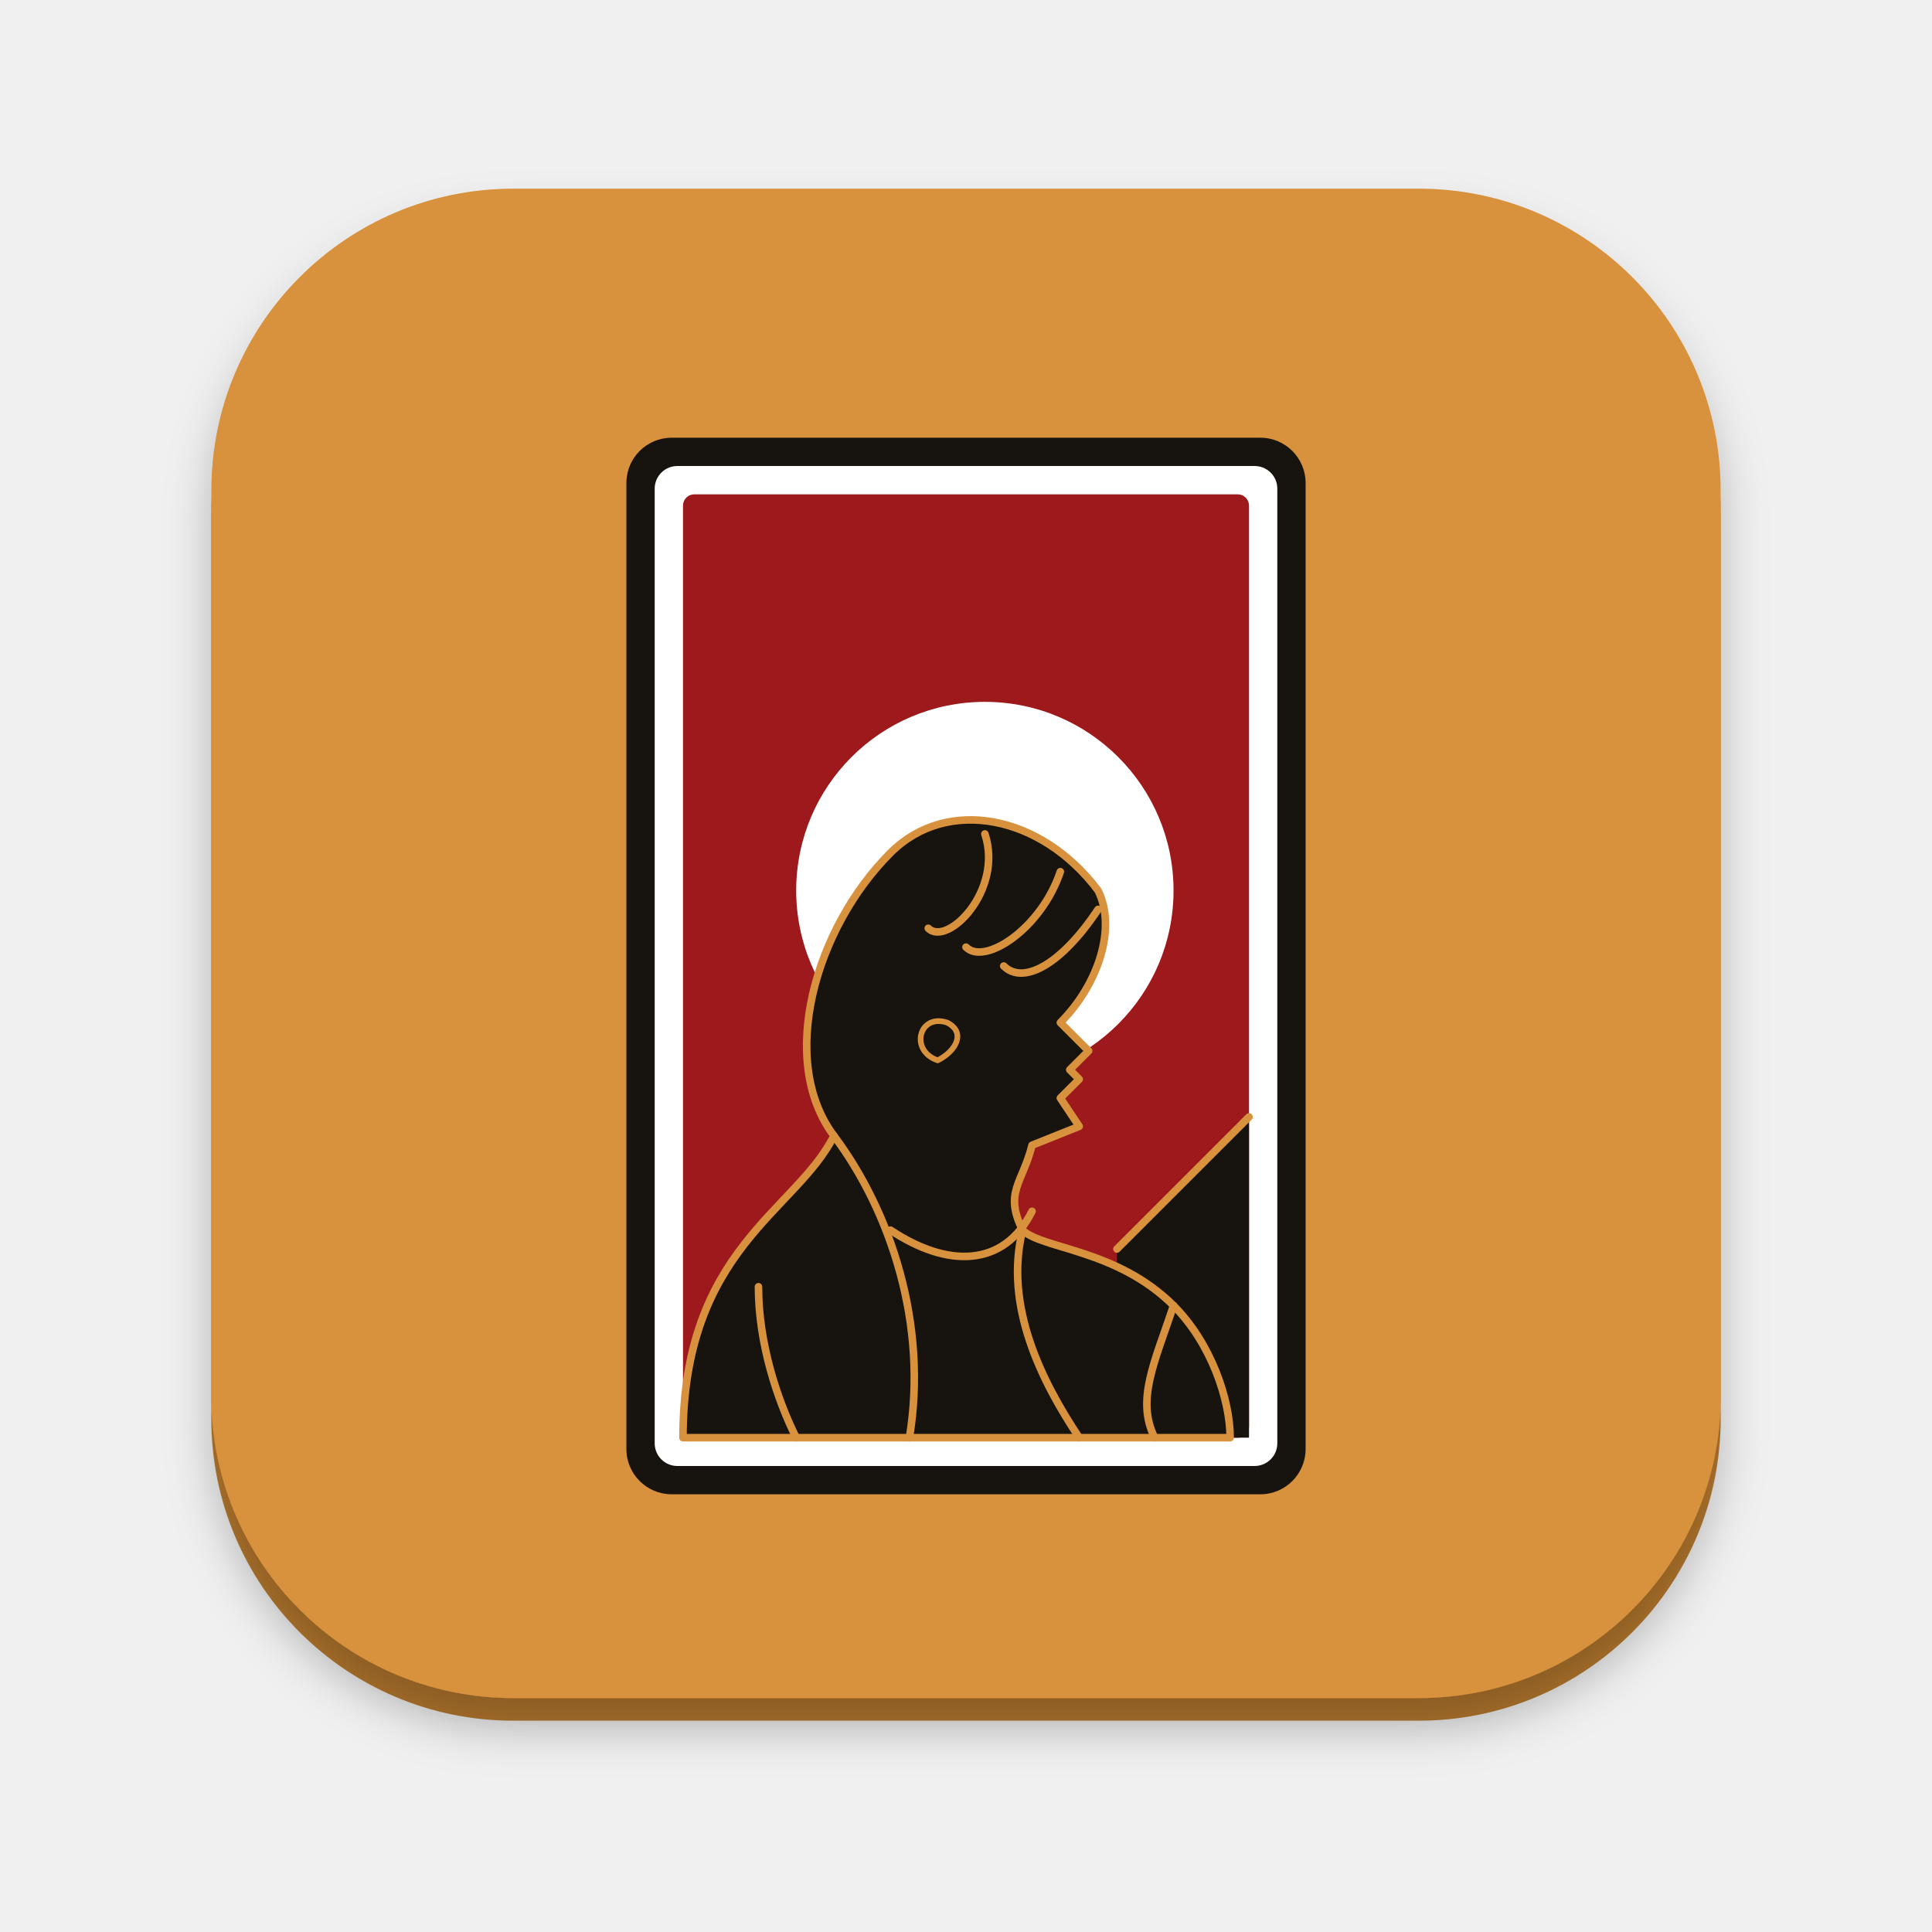
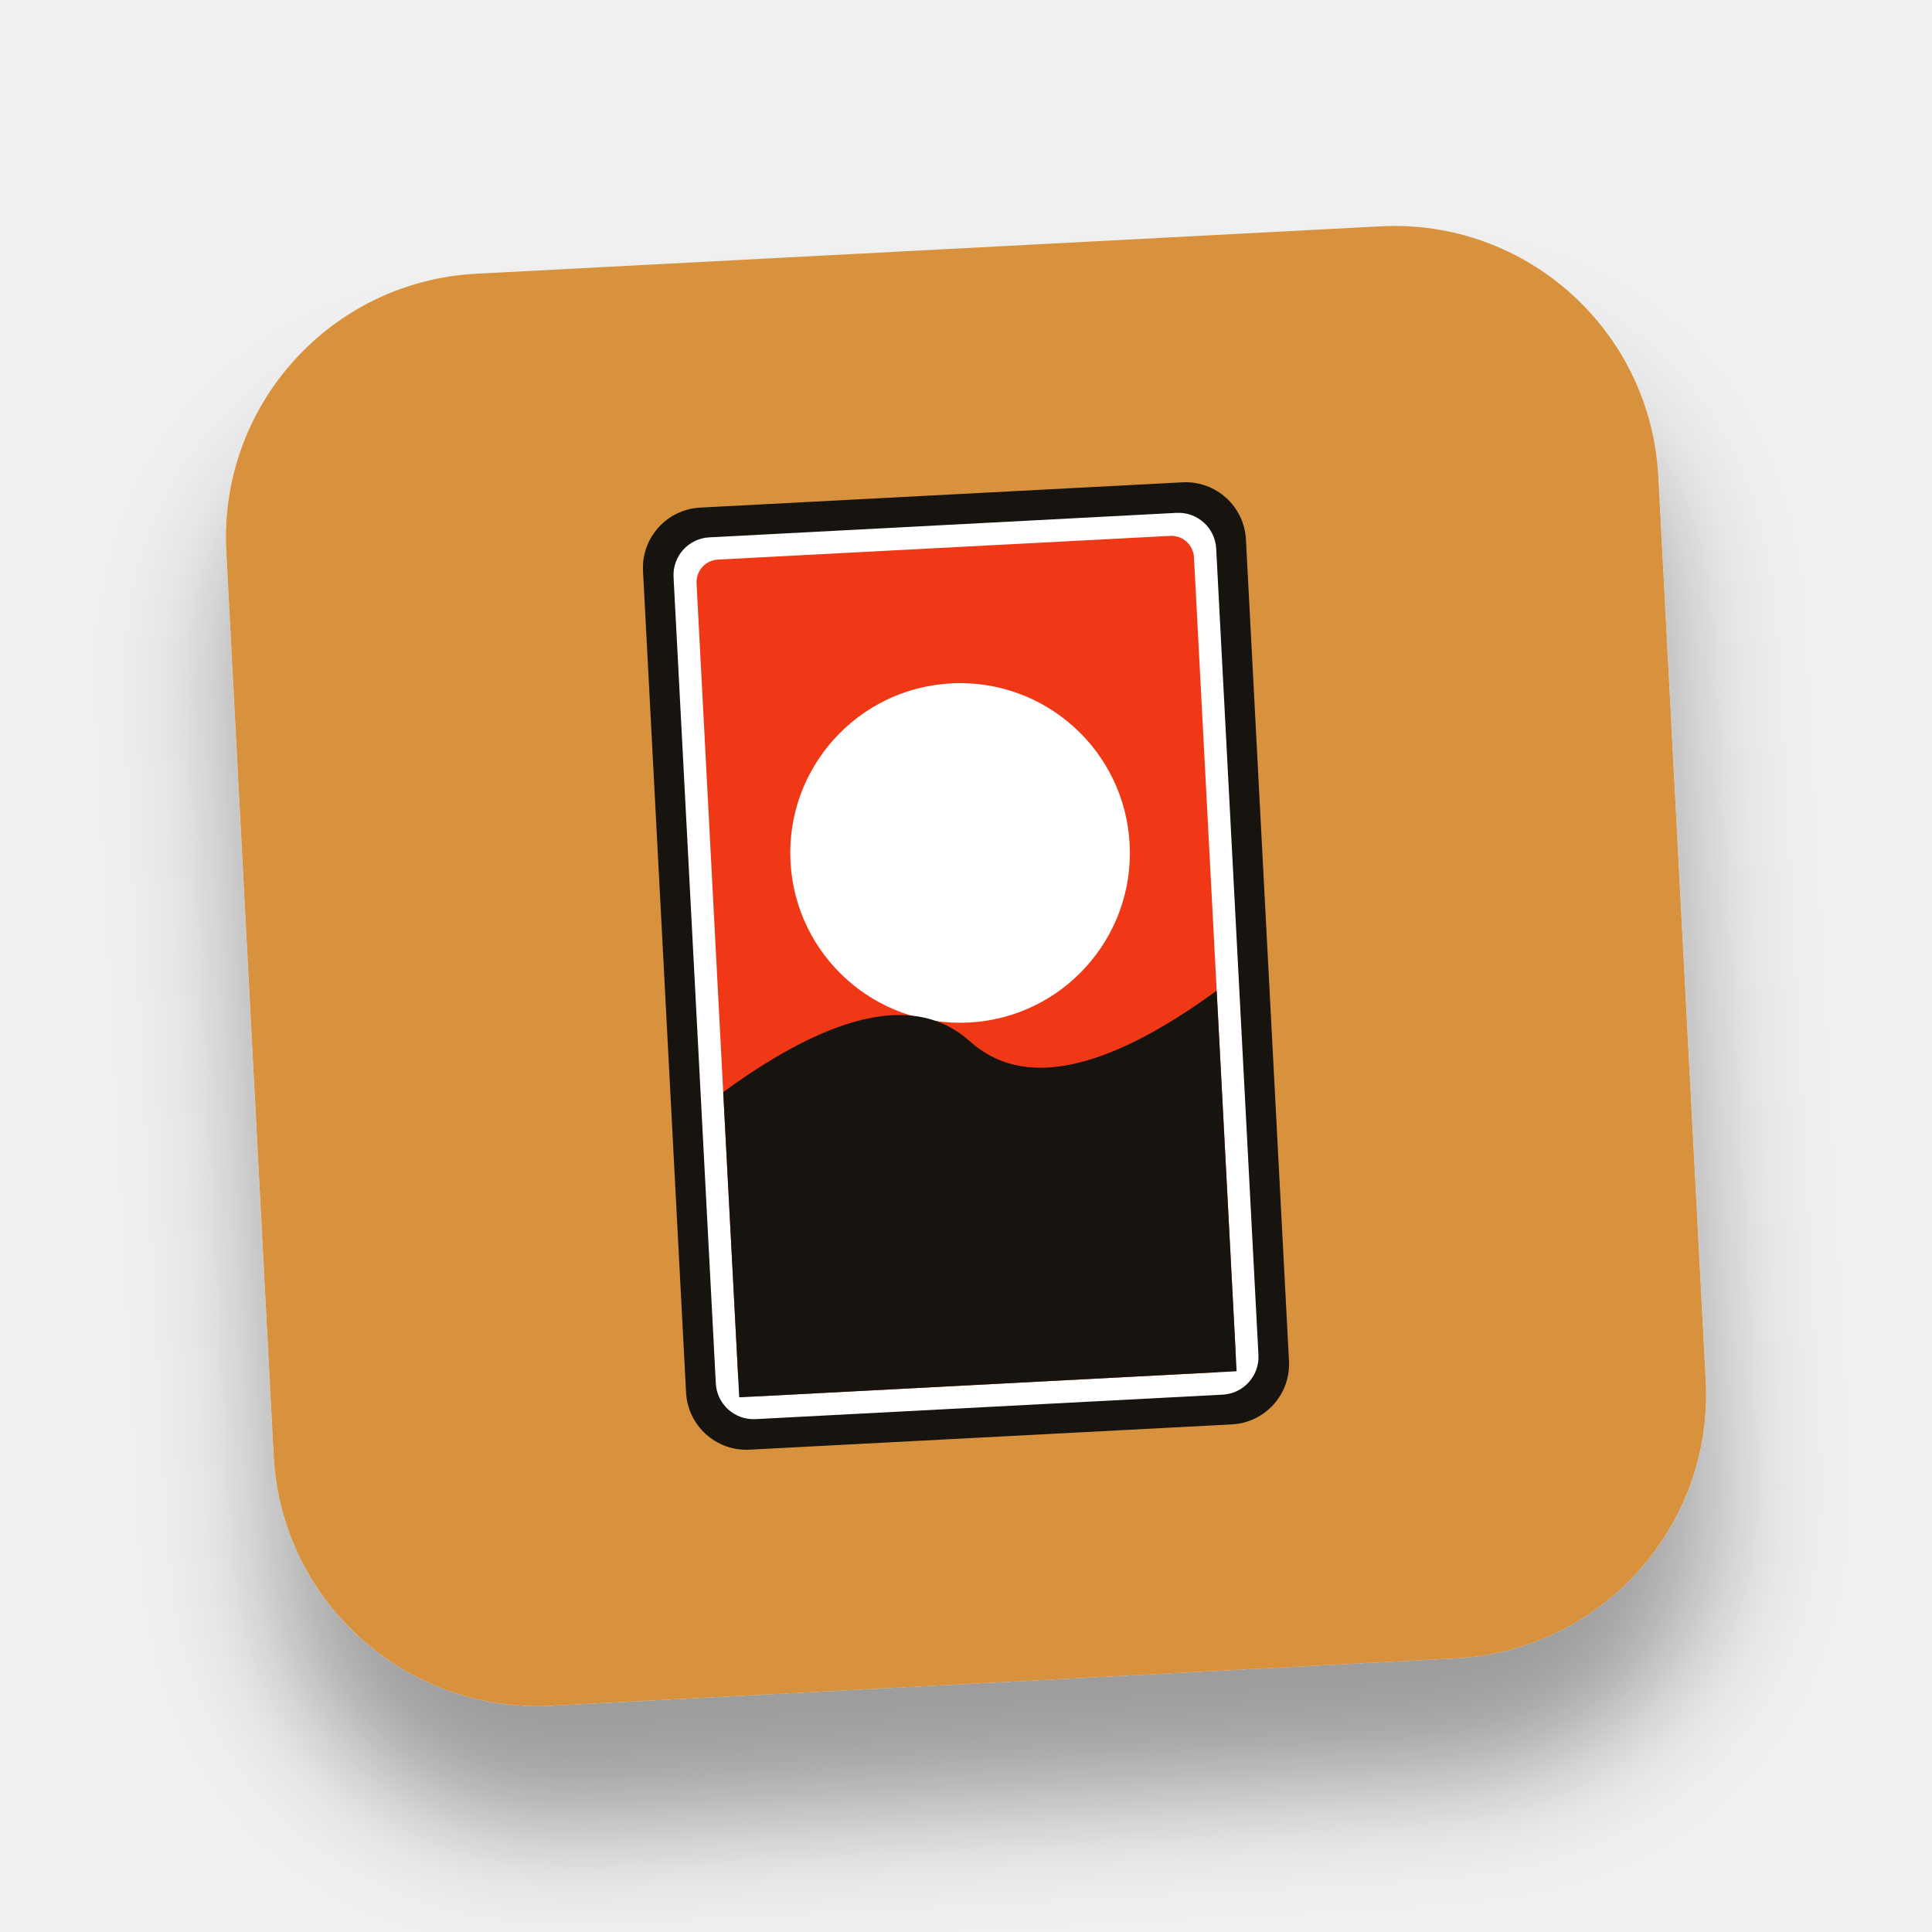
<svg xmlns="http://www.w3.org/2000/svg" viewBox="0 0 1024 1024" width="1024" height="1024">
  <defs>
-     <filter id="shadow" x="-10%" y="-10%" width="120%" height="120%">
-       <feDropShadow dx="0" dy="16" stdDeviation="12" flood-color="#000000" flood-opacity="0.25" />
+     <filter id="stamp-shadow" x="-10%" y="-10%" width="120%" height="120%">
+       <feDropShadow dx="0" dy="32" stdDeviation="0" flood-color="#b87a2e" flood-opacity="1" />
+       <feDropShadow dx="0" dy="64" stdDeviation="32" flood-color="#000000" flood-opacity="0.35" />
    </filter>
  </defs>
-   <rect x="112" y="112" width="800" height="800" rx="160" fill="#b87a2e" />
-   <rect x="112" y="100" width="800" height="800" rx="160" fill="#d8923e" filter="url(#shadow)" />
-   <g transform="translate(512, 512)">
-     <rect x="-180" y="-280" width="360" height="560" rx="24" fill="#17140f" />
-     <rect x="-165" y="-265" width="330" height="530" rx="12" fill="#ffffff" />
-     <rect x="-150" y="-250" width="300" height="500" rx="6" fill="#9d191c" />
-     <circle cx="10" cy="-40" r="100" fill="#ffffff" />
-     <path d="M 150 80 L 80 150 L 80 250 L 150 250 Z" fill="#17140f" />
-     <path d="M 150 80 L 80 150" fill="none" stroke="#d8923e" stroke-width="4" stroke-linecap="round" />
-     <g stroke="#d8923e" stroke-width="4" stroke-linejoin="round" stroke-linecap="round">
-       <path d="M -150 250                 C -150 150, -90 130, -70 90                C -100 50, -80 -20, -40 -60                C -10 -90, 40 -80, 70 -40                C 80 -20, 70 10, 50 30                L 65 45                 L 55 55                 L 60 60                 L 50 70                 L 60 85                 L 35 95                 C 30 115, 20 120, 30 140                C 40 150, 80 150, 110 180                C 130 200, 140 230, 140 250                Z" fill="#17140f" />
-       <path d="M 10 -70 C 20 -40, -10 -10, -20 -20" fill="none" />
-       <path d="M 50 -50 C 40 -20, 10 0, 0 -10" fill="none" />
-       <path d="M 70 -30 C 50 0, 30 10, 20 0" fill="none" />
-       <path d="M -10 30 C -25 25, -30 45, -15 50 C -5 45, 0 35, -10 30 Z" fill="none" stroke-width="3" />
-       <path d="M -70 90 C -40 130, -20 190, -30 250" fill="none" />
-       <path d="M 30 140 C 20 180, 40 220, 60 250" fill="none" />
-       <path d="M -40 140 C -10 160, 20 160, 35 130" fill="none" />
-       <path d="M -110 170 C -110 200, -100 230, -90 250" fill="none" />
-       <path d="M 110 180 C 100 210, 90 230, 100 250" fill="none" />
-     </g>
+   <g transform="translate(512, 512) rotate(-3)">
+     <rect x="-380" y="-380" width="760" height="760" rx="140" fill="#d8923e" filter="url(#stamp-shadow)" />
+     <rect x="-160" y="-250" width="320" height="500" rx="32" fill="#17140f" />
+     <rect x="-144" y="-234" width="288" height="468" rx="20" fill="#ffffff" />
+     <rect x="-132" y="-222" width="264" height="444" rx="12" fill="#f03816" />
+     <circle cx="0" cy="-60" r="90" fill="#ffffff" />
+     <path d="M-132 222 L-132 60 Q-40 0 0 40 T132 20 L132 222 Z" fill="#17140f" />
  </g>
</svg>
